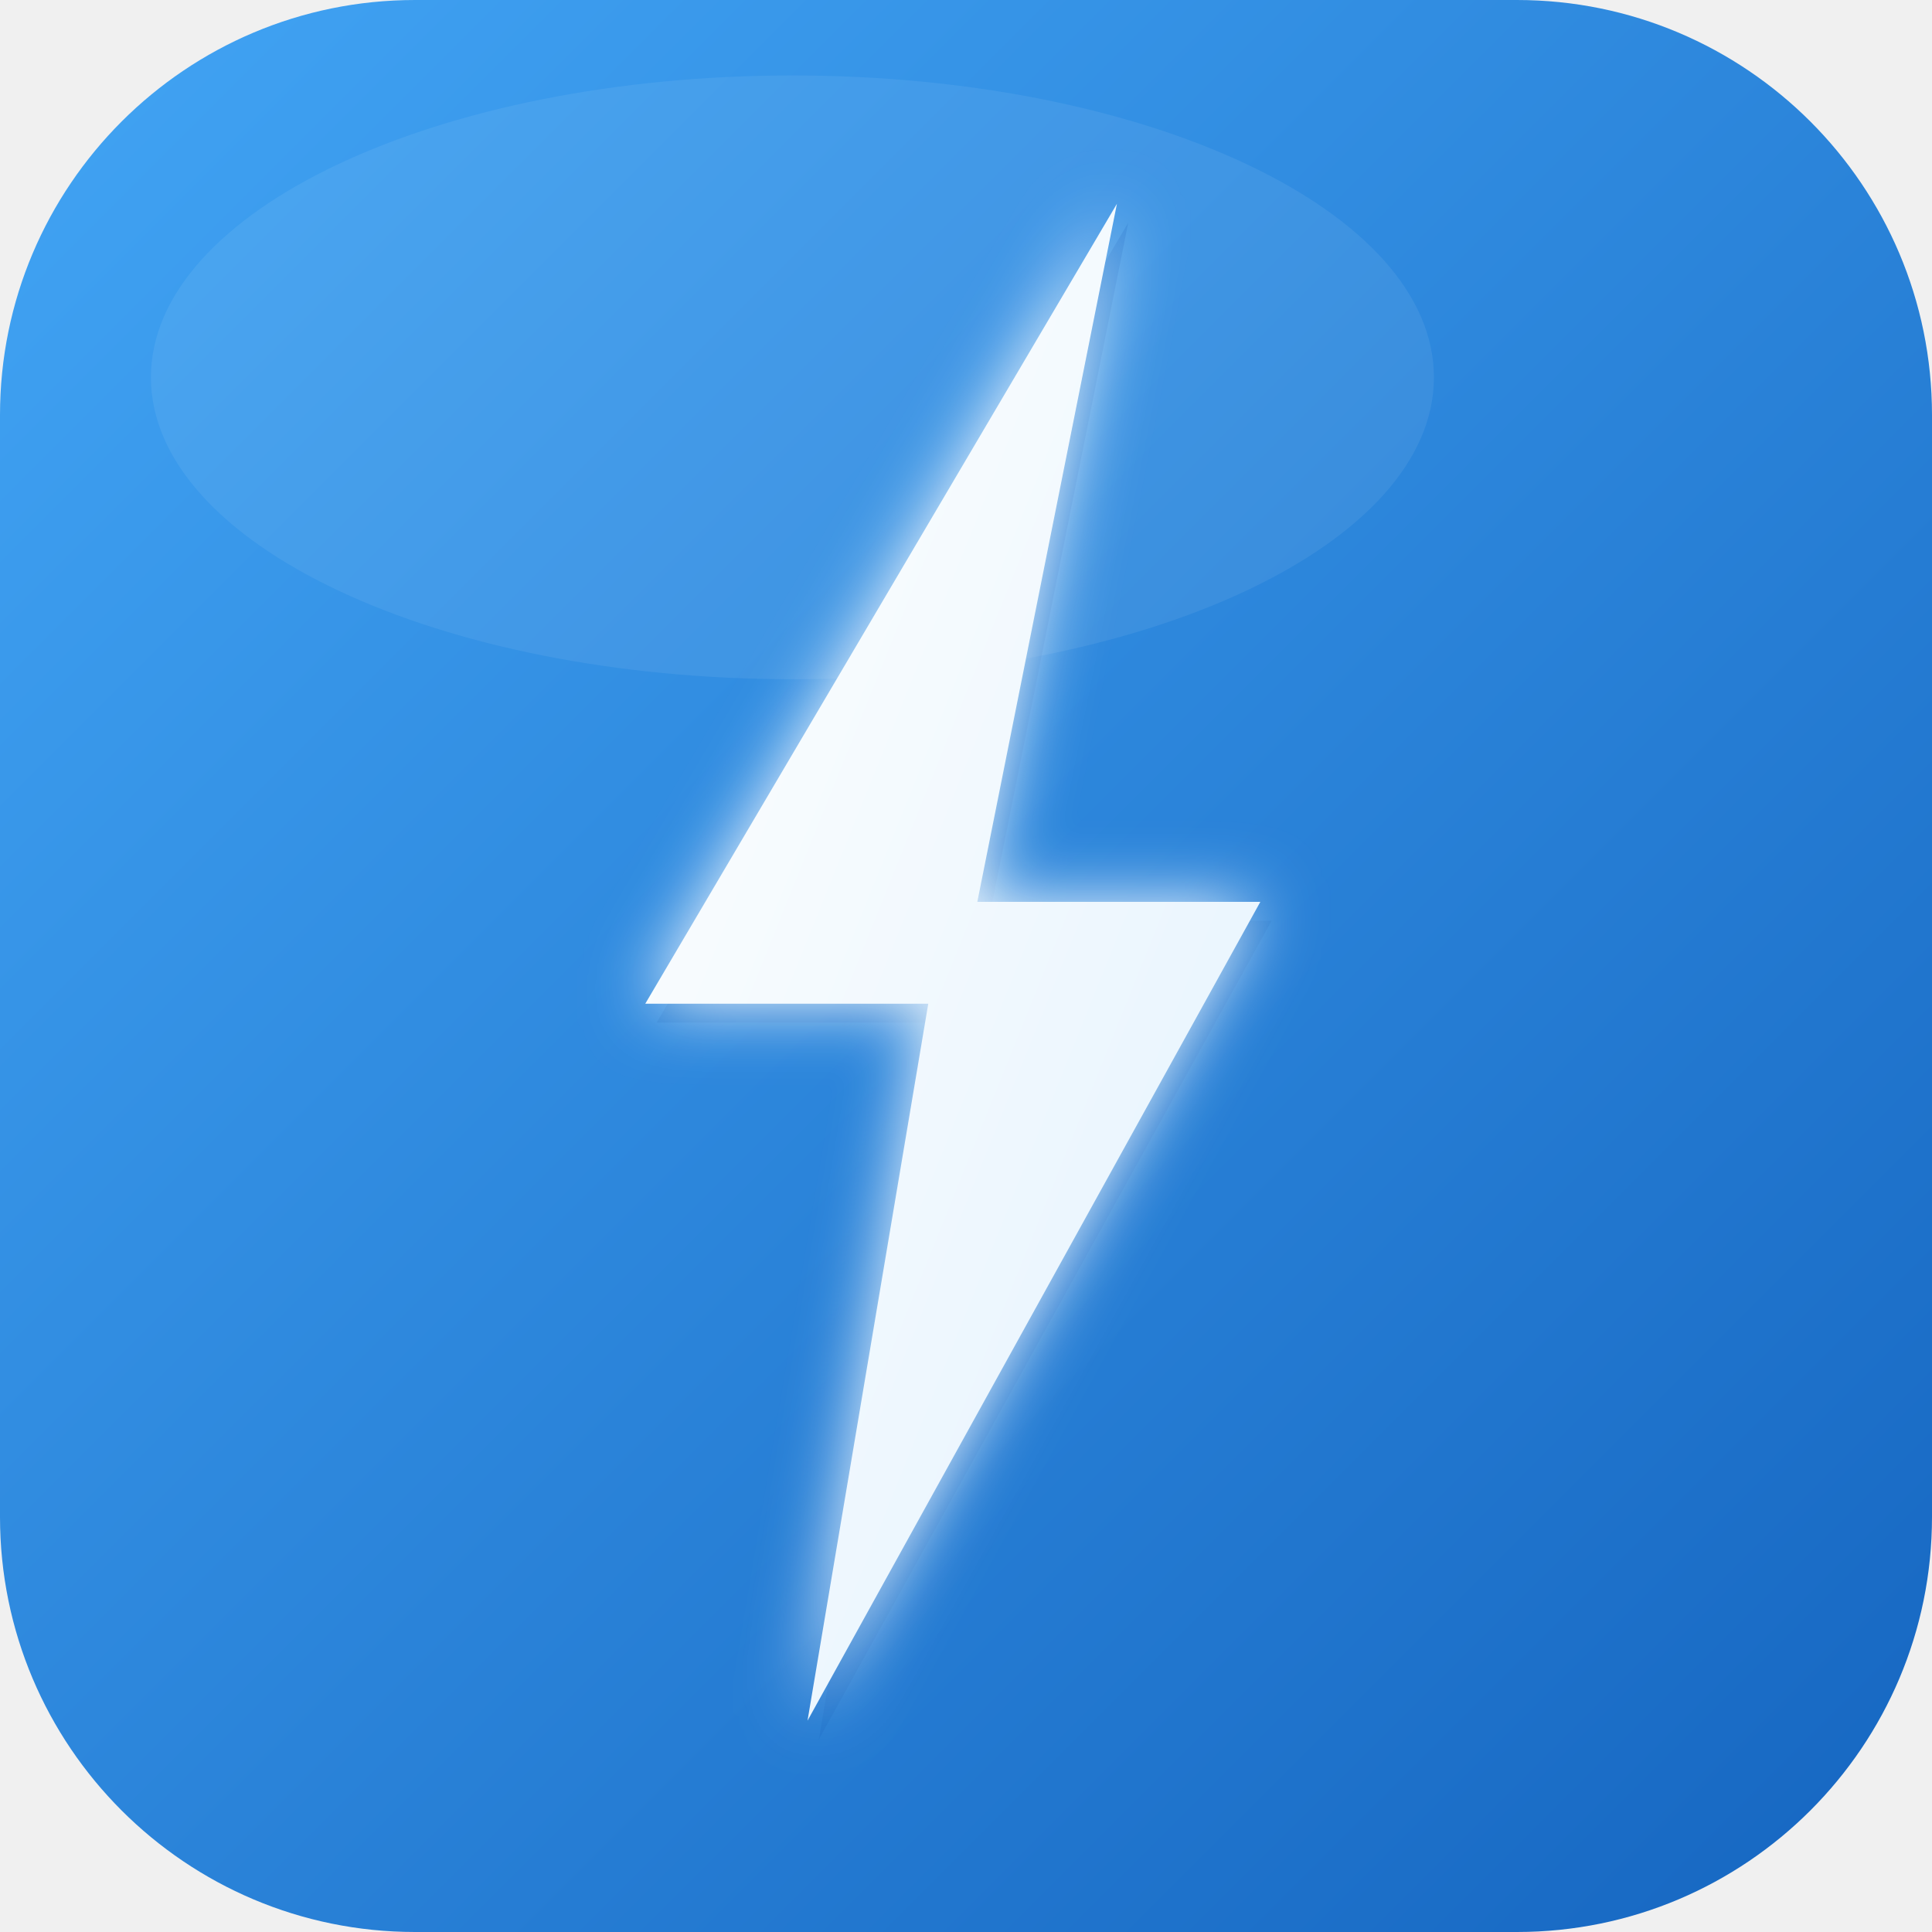
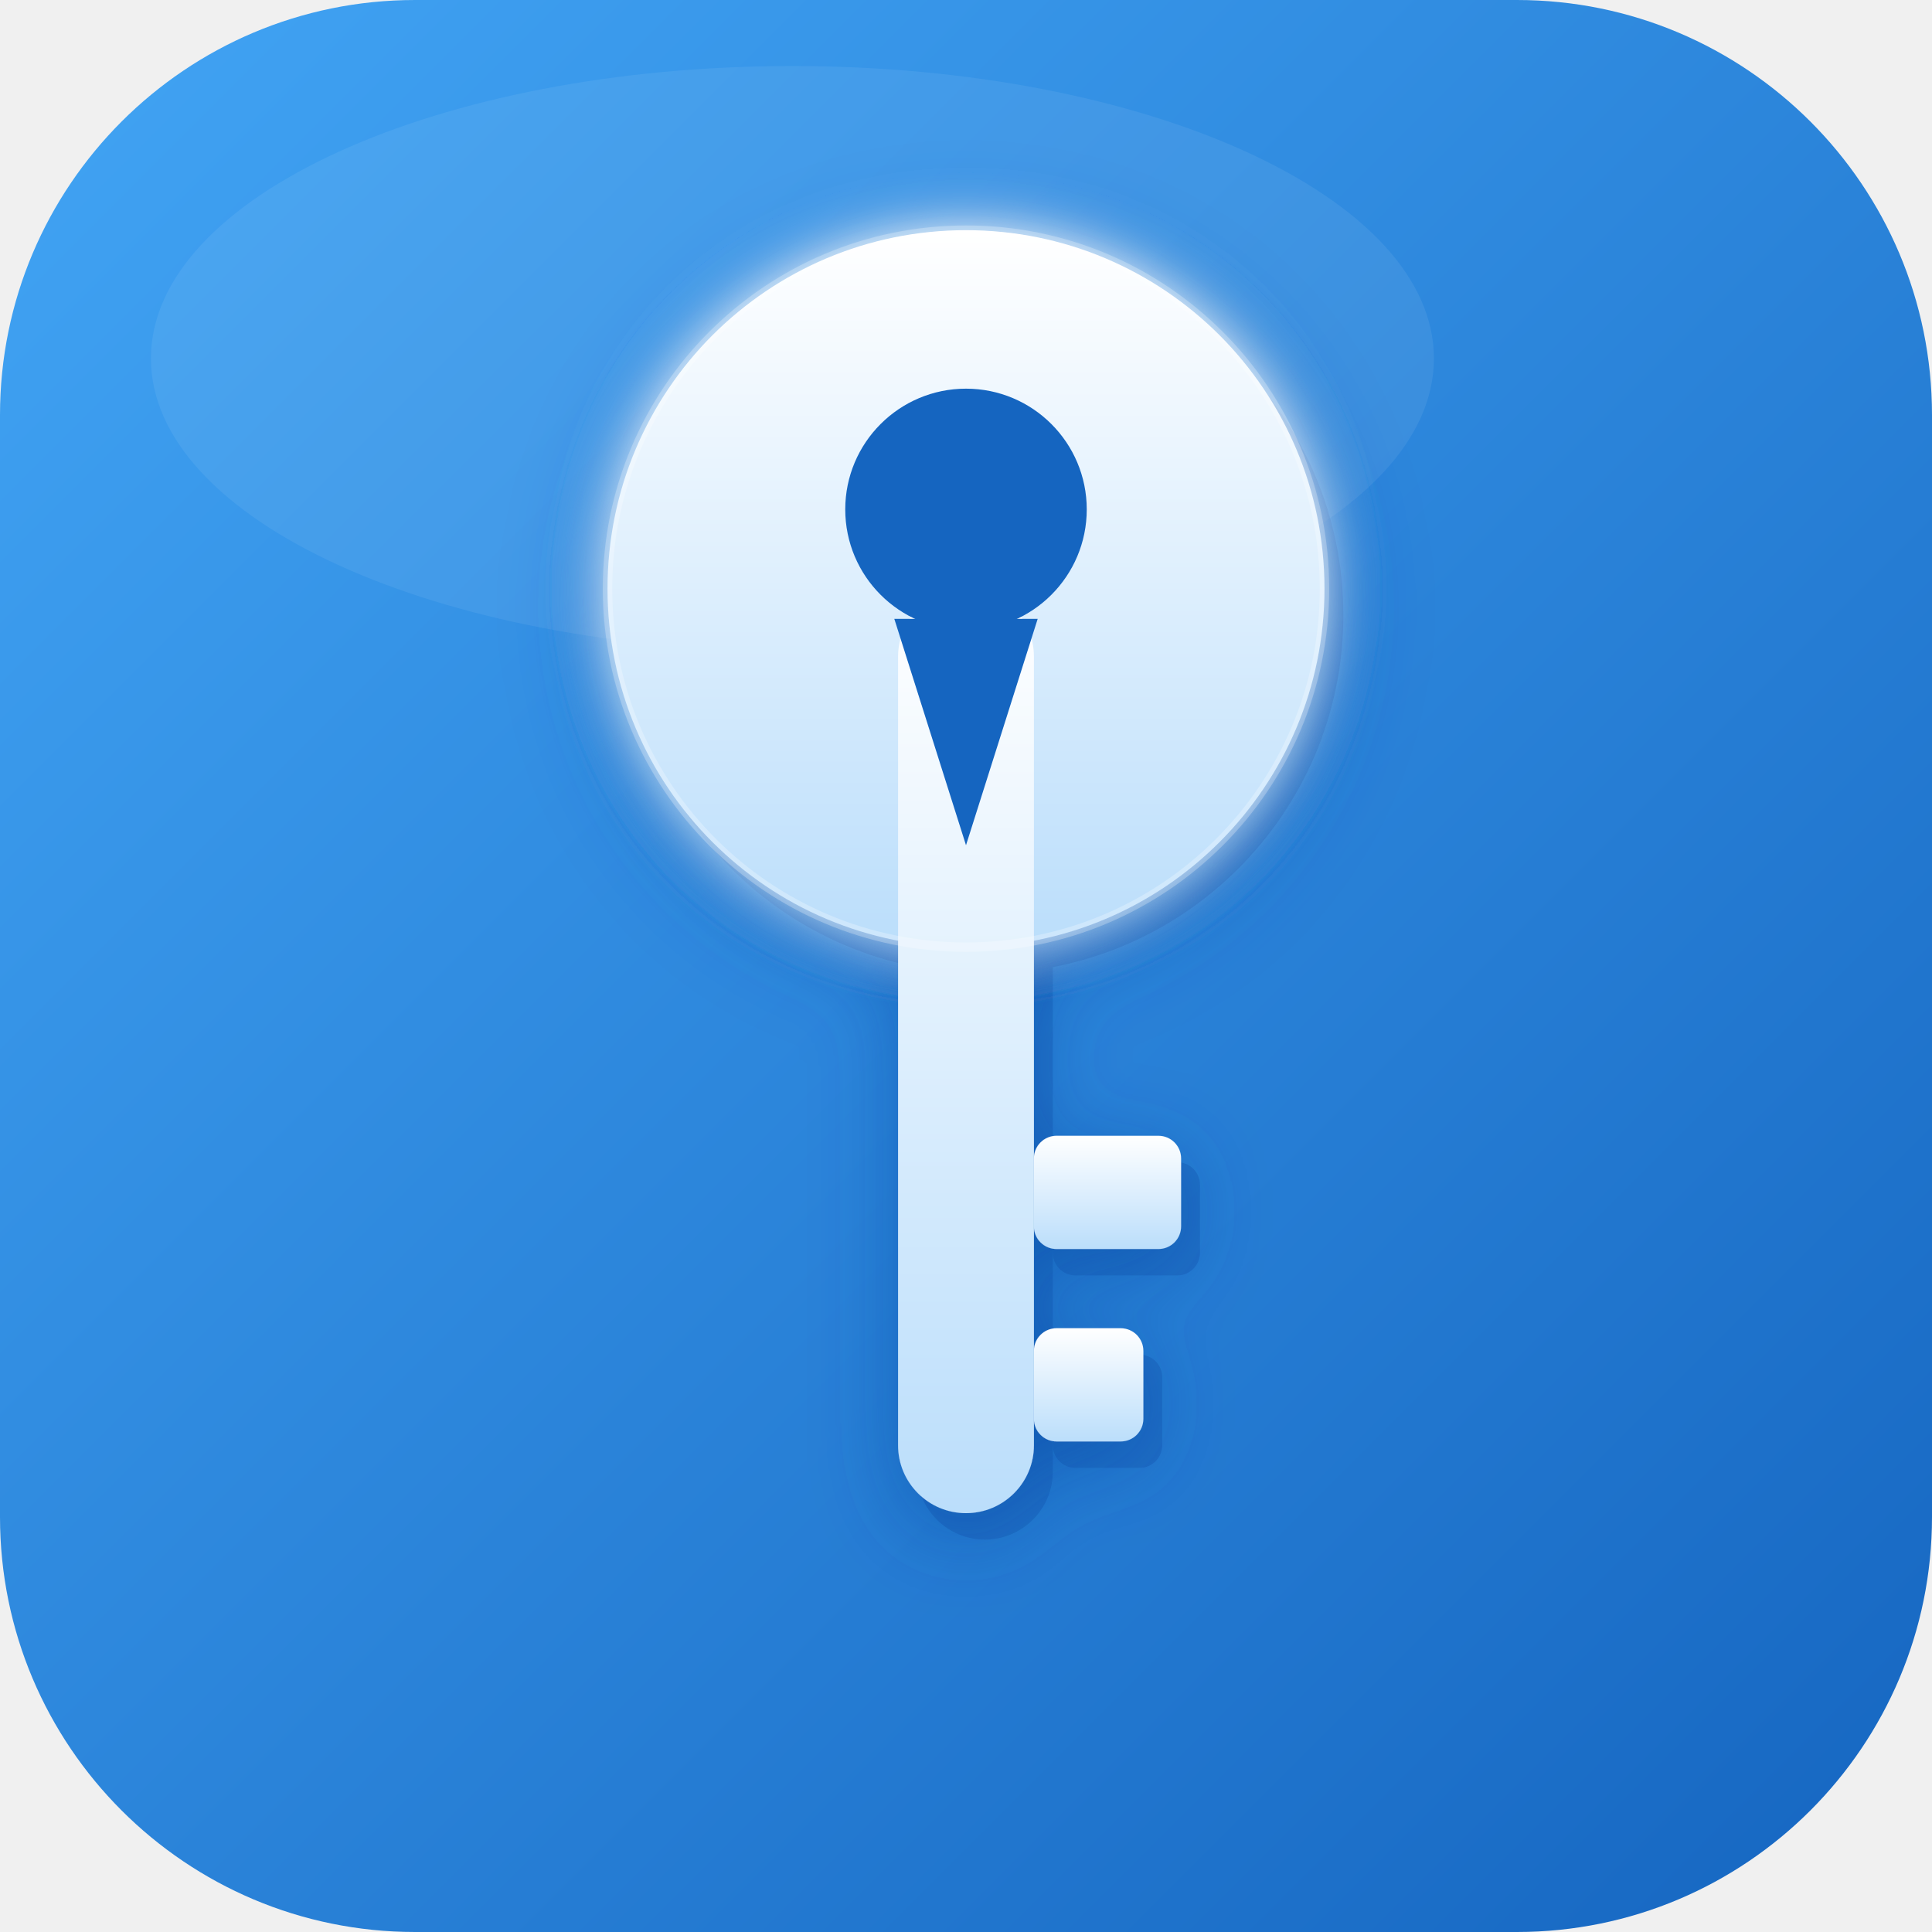
<svg xmlns="http://www.w3.org/2000/svg" viewBox="0 0 1024 1024" width="1024" height="1024">
  <defs>
    <linearGradient id="bg" x1="0" y1="0" x2="1" y2="1">
      <stop offset="0%" stop-color="#42A5F5" />
      <stop offset="100%" stop-color="#1565C0" />
    </linearGradient>
-     <linearGradient id="bolt" x1="0" y1="0" x2="1" y2="1">
+     <linearGradient id="key_grad" x1="0.5" y1="0" x2="0.5" y2="1">
      <stop offset="0%" stop-color="#FFFFFF" />
-       <stop offset="100%" stop-color="#E3F2FD" />
+       <stop offset="100%" stop-color="#BBDEFB" />
    </linearGradient>
-     <filter id="glow" x="-30%" y="-30%" width="160%" height="160%">
-       <feGaussianBlur in="SourceGraphic" stdDeviation="18" result="blur" />
+     <filter id="glow" x="-25%" y="-25%" width="150%" height="150%">
+       <feGaussianBlur in="SourceGraphic" stdDeviation="14" result="blur" />
      <feMerge>
        <feMergeNode in="blur" />
        <feMergeNode in="SourceGraphic" />
      </feMerge>
    </filter>
-     <filter id="innershadow">
-       <feDropShadow dx="0" dy="6" stdDeviation="20" flood-color="#0D47A1" flood-opacity="0.35" />
+     <filter id="shadow" x="-20%" y="-20%" width="140%" height="140%">
+       <feDropShadow dx="0" dy="10" stdDeviation="22" flood-color="#0D47A1" flood-opacity="0.45" />
    </filter>
  </defs>
  <rect width="1024" height="1024" rx="220" fill="url(#bg)" />
-   <ellipse cx="420" cy="200" rx="340" ry="160" fill="white" opacity="0.07" />
-   <path d="M 592,108 L 342,532 L 492,532 L 428,912 L 668,478 L 518,478 Z" fill="#1565C0" opacity="0.25" transform="translate(6,10)" />
-   <path d="M 592,108 L 342,532 L 492,532 L 428,912 L 668,478 L 518,478 Z" fill="url(#bolt)" filter="url(#glow)" />
+   <ellipse cx="420" cy="190" rx="340" ry="155" fill="white" opacity="0.07" />
+   <g transform="translate(10,14)" opacity="0.28">
+     <circle cx="512" cy="312" r="190" fill="#0D47A1" />
+     <rect x="476" y="312" width="72" height="490" rx="36" fill="#0D47A1" />
+     <rect x="548" y="602" width="78" height="60" rx="12" fill="#0D47A1" />
+     <rect x="548" y="704" width="58" height="60" rx="12" fill="#0D47A1" />
+   </g>
+   <g filter="url(#shadow)">
+     <circle cx="512" cy="312" r="190" fill="url(#key_grad)" filter="url(#glow)" />
+     <rect x="476" y="312" width="72" height="490" rx="36" fill="url(#key_grad)" />
+     <rect x="548" y="602" width="78" height="60" rx="12" fill="url(#key_grad)" />
+     <rect x="548" y="704" width="58" height="60" rx="12" fill="url(#key_grad)" />
+   </g>
+   <circle cx="512" cy="270" r="64" fill="#1565C0" />
+   <polygon points="474,328 550,328 512,448" fill="#1565C0" />
+   <circle cx="512" cy="312" r="190" fill="none" stroke="white" stroke-width="5" opacity="0.25" />
</svg>
